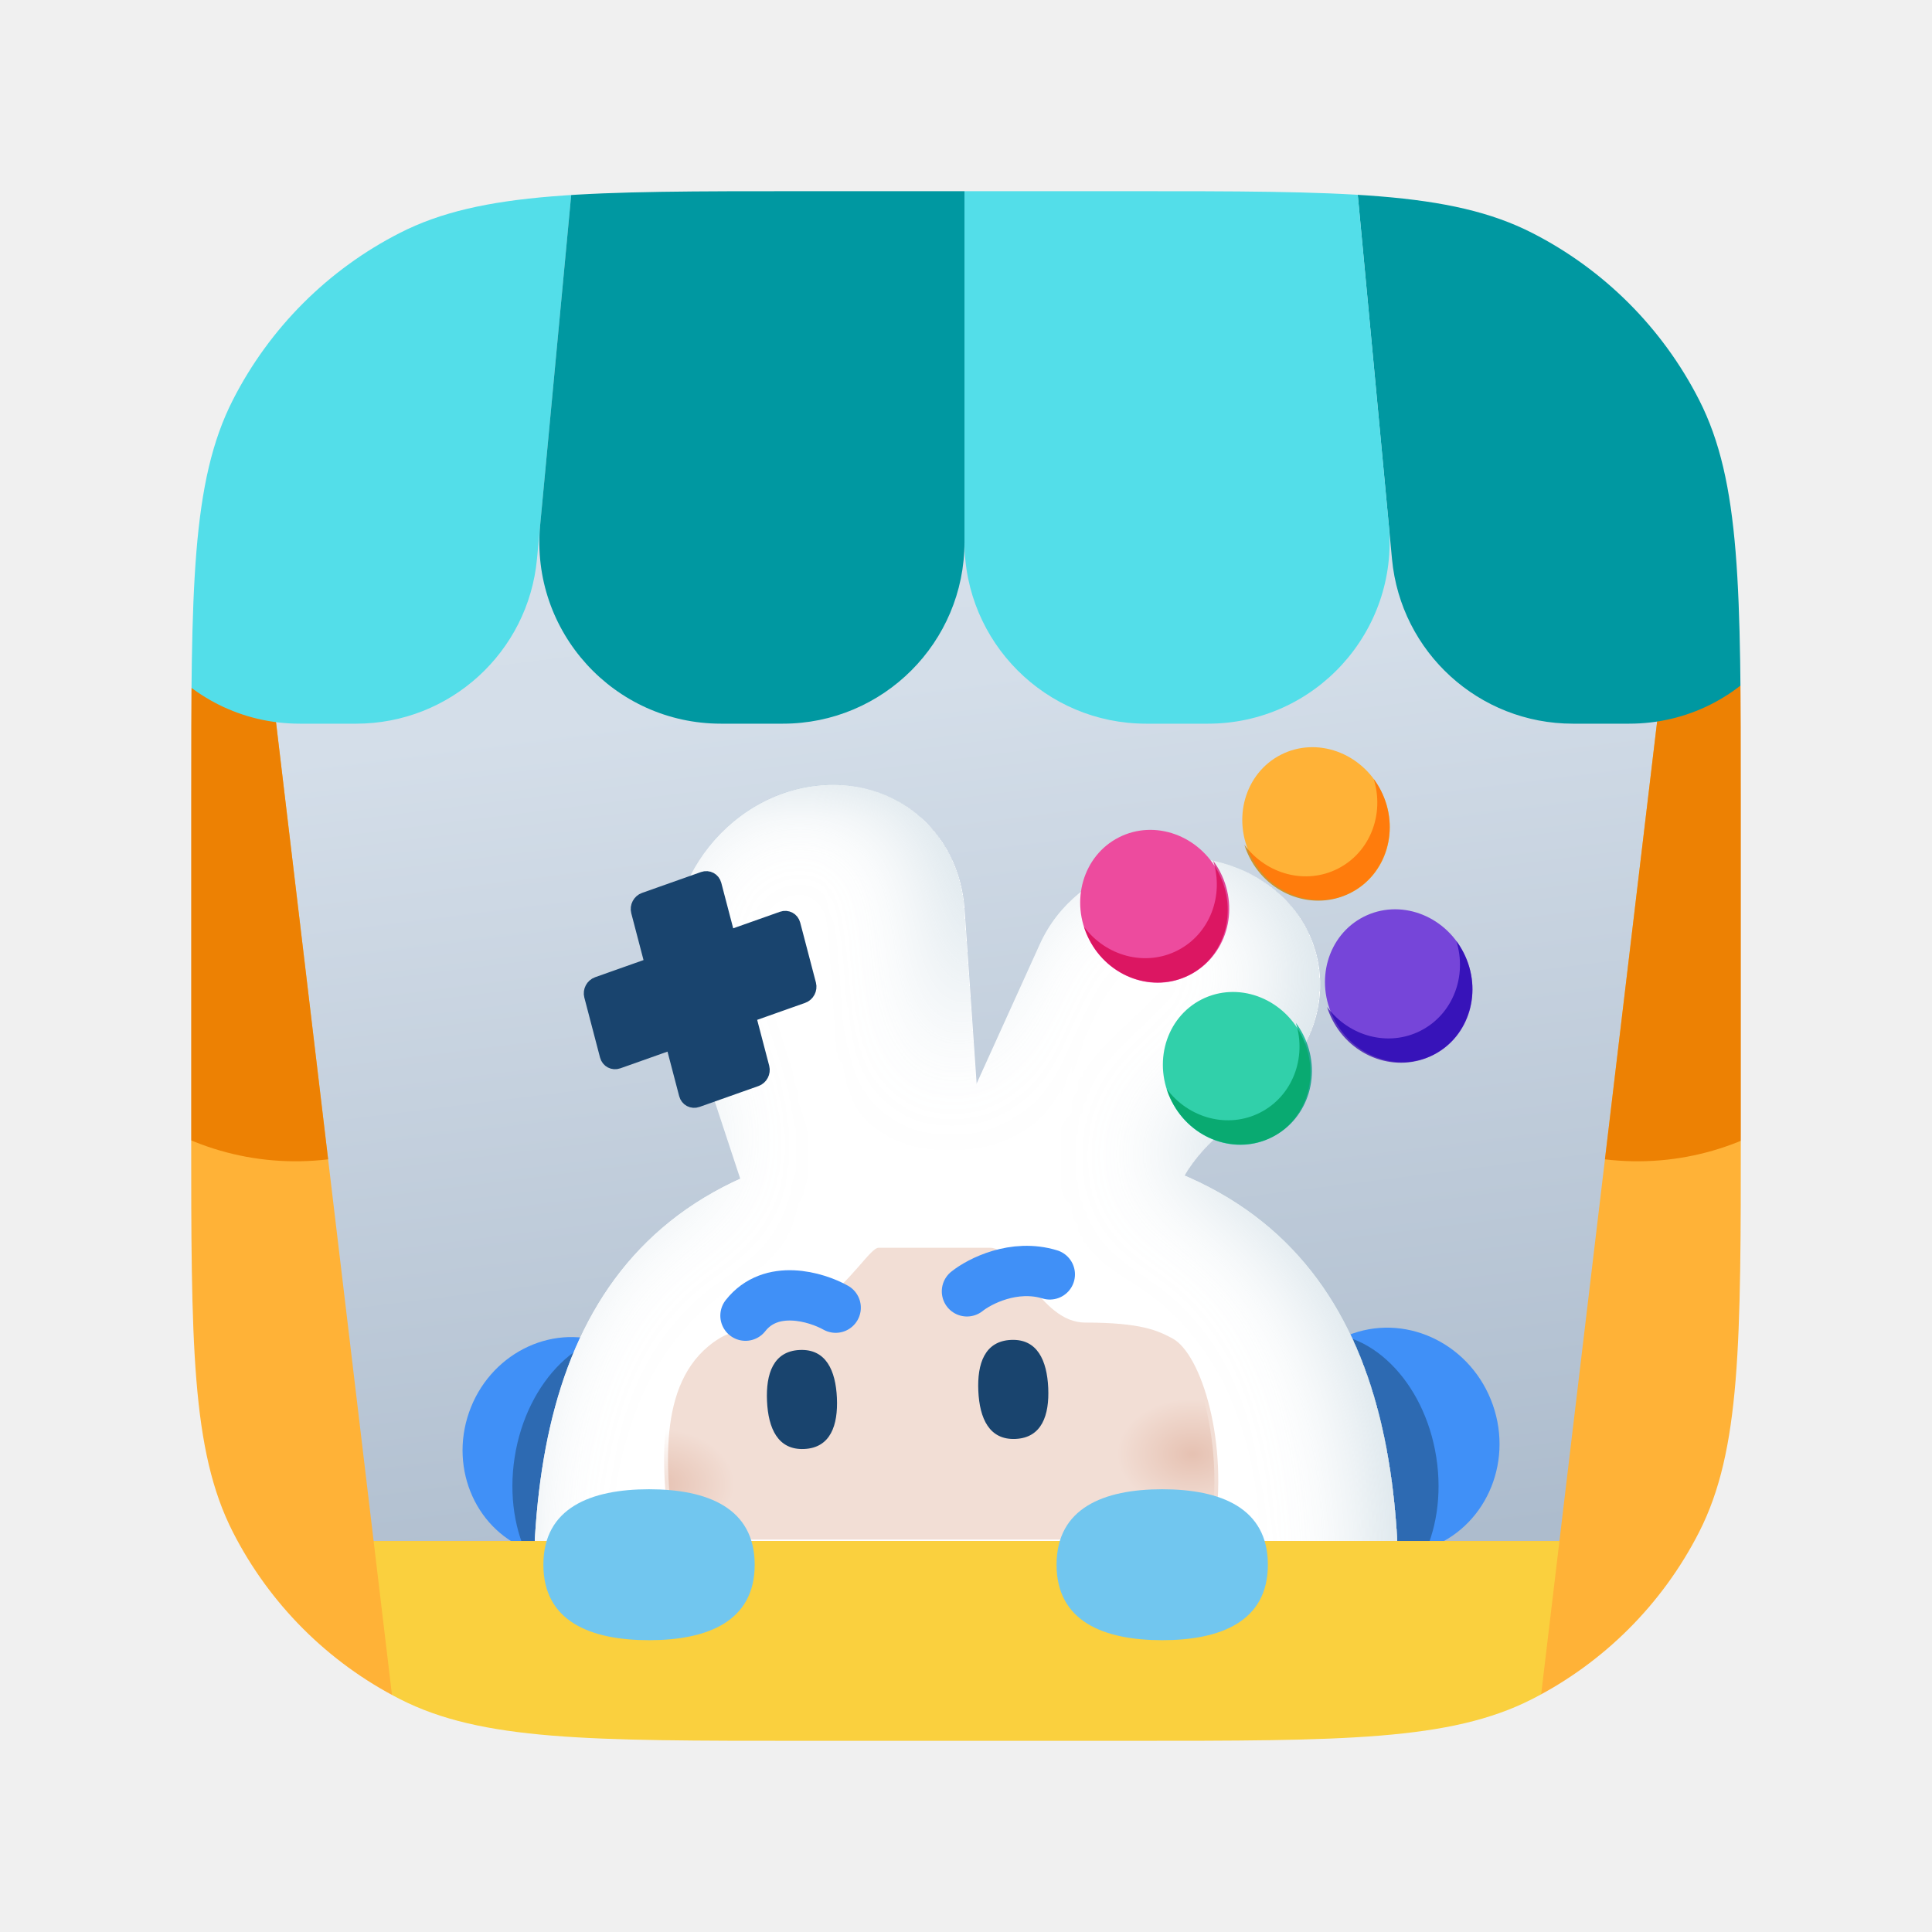
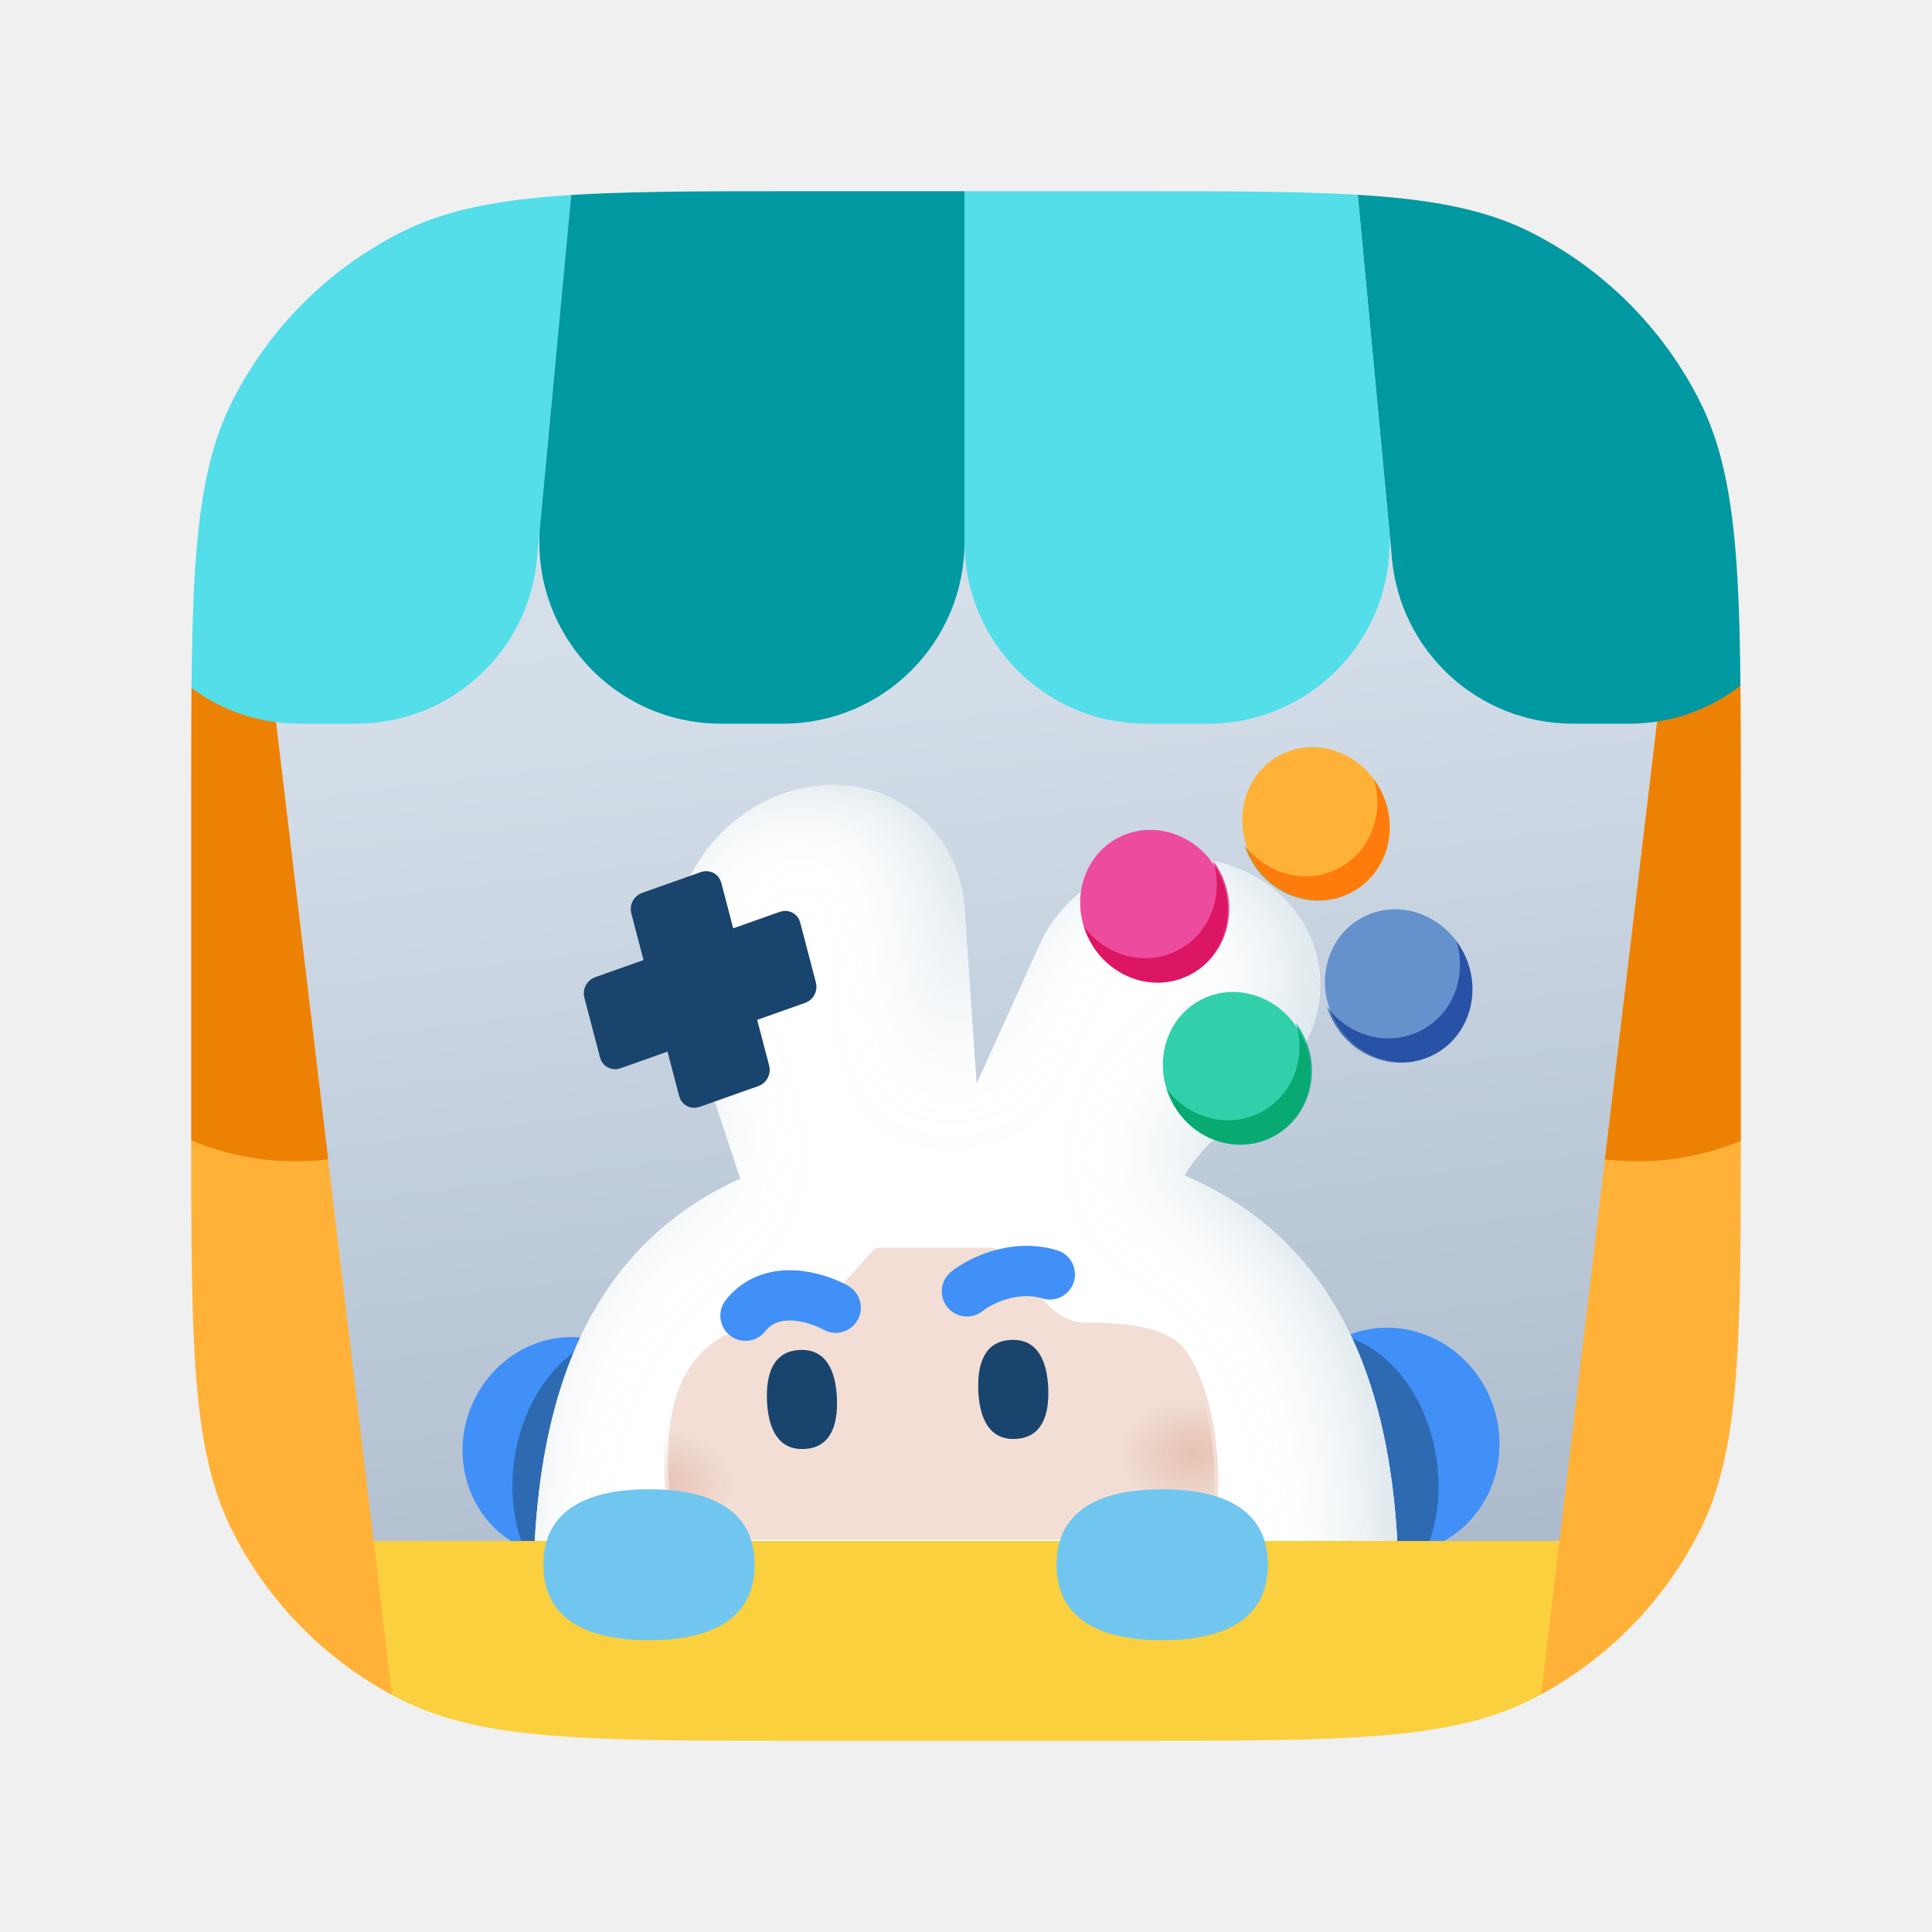
<svg xmlns="http://www.w3.org/2000/svg" width="192" height="192" fill="none" viewBox="0 0 192 192">
  <mask id="mask0_1684_1095" width="154" height="154" x="19" y="19" maskUnits="userSpaceOnUse" style="mask-type:alpha">
    <path fill="#EFF3F5" d="M19 79.8C19 58.518 19 47.877 23.142 39.748C26.785 32.598 32.598 26.785 39.748 23.142C47.877 19 58.518 19 79.8 19H112.2C133.482 19 144.123 19 152.252 23.142C159.402 26.785 165.215 32.598 168.858 39.748C173 47.877 173 58.518 173 79.8V112.2C173 133.482 173 144.123 168.858 152.252C165.215 159.402 159.402 165.215 152.252 168.858C144.123 173 133.482 173 112.2 173H79.8C58.518 173 47.877 173 39.748 168.858C32.598 165.215 26.785 159.402 23.142 152.252C19 144.123 19 133.482 19 112.2V79.8Z" />
  </mask>
  <g mask="url(#mask0_1684_1095)">
    <path fill="url(#paint0_linear_1684_1095)" d="M19 79.8C19 58.518 19 47.877 23.142 39.748C26.785 32.598 32.598 26.785 39.748 23.142C47.877 19 58.518 19 79.8 19H112.2C133.482 19 144.123 19 152.252 23.142C159.402 26.785 165.215 32.598 168.858 39.748C173 47.877 173 58.518 173 79.8V112.2C173 133.482 173 144.123 168.858 152.252C165.215 159.402 159.402 165.215 152.252 168.858C144.123 173 133.482 173 112.2 173H79.8C58.518 173 47.877 173 39.748 168.858C32.598 165.215 26.785 159.402 23.142 152.252C19 144.123 19 133.482 19 112.2V79.8Z" />
    <ellipse fill="#4090F7" rx="10.417" ry="10.966" transform="matrix(-0.944148 -0.329522 -0.329522 0.944148 56.449 143.786)" />
    <ellipse fill="#19446E" opacity=".5" rx="10.417" ry="13.982" transform="matrix(-0.98809 -0.153877 -0.153877 0.98809 61.4384 146.425)" />
    <ellipse cx="138.154" cy="143.196" fill="#4090F7" rx="10.812" ry="11.304" transform="rotate(-19.2397 138.154 143.196)" />
    <ellipse cx="132.445" cy="146.425" fill="#19446E" opacity=".5" rx="10.417" ry="13.982" transform="rotate(-8.8517 132.445 146.425)" />
    <path fill="#fff" d="M67.6 98.838C64.597 89.743 71.312 79.364 81.005 78.119C88.767 77.121 95.314 82.517 95.857 90.359L98.654 130.763C99.063 136.657 94.214 142.074 88.394 142.227C84.514 142.329 81.193 140.012 79.989 136.364L67.6 98.838Z" />
    <path fill="#fff" d="M103.423 93.803C107.036 85.83 117.742 82.713 125.279 87.442C132.457 91.945 133.237 101.403 126.92 107.34L120.468 113.404C118.994 114.79 117.816 116.411 117 118.178L111.602 129.86C108.952 135.593 101.253 137.837 95.788 134.469C92.182 132.246 90.593 128.14 91.817 124.207L96.582 108.902L103.423 93.803Z" />
    <path fill="#fff" d="M139 158.5C139 183.629 130.158 204 96 204C61.842 204 53 183.629 53 158.5C53 133.371 61.842 113 96 113C130.158 113 139 133.371 139 158.5Z" />
    <g filter="url(#filter0_i_1684_1095)">
      <path fill="#fff" d="M67.522 98.838C64.52 89.743 71.235 79.364 80.928 78.119C88.69 77.121 95.237 82.517 95.779 90.359L98.577 130.763C98.986 136.657 94.137 142.074 88.316 142.227C84.437 142.329 81.116 140.012 79.912 136.364L67.522 98.838Z" />
      <path fill="#fff" d="M103.346 93.803C106.958 85.83 117.665 82.713 125.201 87.442C132.38 91.945 133.16 101.403 126.843 107.34L120.391 113.404C118.917 114.79 117.739 116.411 116.923 118.178L111.524 129.86C108.875 135.593 101.176 137.837 95.711 134.469C92.105 132.246 90.515 128.14 91.74 124.207L96.504 108.902L103.346 93.803Z" />
      <path fill="#fff" d="M139 158.5C139 183.629 130.158 204 96 204C61.842 204 53 183.629 53 158.5C53 133.371 61.842 113 96 113C130.158 113 139 133.371 139 158.5Z" />
    </g>
    <path fill="#FFB237" d="M-4.762 160.337C-4.762 156.367 -1.543 153.148 2.427 153.148H189.272C193.242 153.148 196.461 156.367 196.461 160.337V200.401C196.461 204.371 193.242 207.59 189.272 207.59H2.427C-1.543 207.59 -4.762 204.371 -4.762 200.401V160.337Z" />
    <rect width="201.223" height="54.441" x="-4.762" y="153.148" fill="#FAD03E" rx="7.189" />
    <path fill="#FFB237" d="M-1.259 59.807L25.621 56.602L39.258 170.991L12.379 174.196L-1.259 59.807Z" />
    <path fill="#ED8103" d="M-1.259 59.807L25.621 56.602L32.609 115.214C17.763 116.984 4.294 106.384 2.524 91.539L-1.259 59.807Z" />
    <path fill="#FFB237" d="M193.365 59.807L166.485 56.602L152.848 170.991L179.728 174.196L193.365 59.807Z" />
    <path fill="#ED8103" d="M193.365 59.807L166.485 56.602L159.498 115.214C174.343 116.984 187.812 106.384 189.582 91.539L193.365 59.807Z" />
    <path fill="#0098A1" d="M164.826 -12H131.983L138.336 55.561C139.208 64.832 146.992 71.918 156.304 71.918H161.902C173.553 71.918 182.151 61.042 179.462 49.706L164.826 -12Z" />
    <path fill="#53DEE9" d="M26.873 -12H59.716L53.363 55.561C52.491 64.832 44.708 71.918 35.395 71.918H29.797C18.146 71.918 9.548 61.042 12.237 49.706L26.873 -12Z" />
    <path fill="#53DEE9" d="M131.983 -12H95.849V53.871C95.849 63.838 103.929 71.918 113.896 71.918H120.051C130.685 71.918 139.014 62.769 138.019 52.181L131.983 -12Z" />
    <path fill="#0098A1" d="M59.716 -12H95.85V53.871C95.85 63.838 87.77 71.918 77.803 71.918H71.648C61.014 71.918 52.685 62.769 53.681 52.181L59.716 -12Z" />
    <path fill="#F2DED5" d="M71.5 133C65.291 136.821 66.165 145.71 66.898 152.116C66.956 152.621 67.384 153 67.892 153H119.683C120.158 153 120.57 152.665 120.65 152.196C122.142 143.515 119.414 134.539 116.5 133C115.092 132.256 113.469 131.436 107.837 131.436C103.332 131.436 101 124 98.383 124H87.32C86.5 124 84.644 127.305 81.286 129.701C78.229 131.882 73.77 131.603 71.5 133Z" />
    <path fill="#19446E" d="M79.923 143.999C77.307 144.119 76.349 141.955 76.225 139.238C76.101 136.52 76.858 134.278 79.473 134.159C82.089 134.039 83.047 136.203 83.171 138.92C83.295 141.638 82.538 143.88 79.923 143.999Z" />
    <path fill="#19446E" d="M100.923 142.999C98.307 143.119 97.349 140.955 97.225 138.238C97.101 135.52 97.858 133.278 100.473 133.159C103.089 133.039 104.047 135.203 104.171 137.92C104.295 140.638 103.538 142.88 100.923 142.999Z" />
    <g style="mix-blend-mode:multiply">
      <mask id="mask1_1684_1095" width="68" height="14" x="58" y="139" maskUnits="userSpaceOnUse" style="mask-type:alpha">
        <ellipse cx="118.5" cy="144.5" fill="url(#paint1_radial_1684_1095)" rx="7.5" ry="5.5" />
        <ellipse cx="65.5" cy="147.5" fill="url(#paint2_radial_1684_1095)" rx="7.5" ry="5.5" />
      </mask>
      <g mask="url(#mask1_1684_1095)">
        <path fill="#F2DED5" d="M71.115 133C64.906 136.821 65.779 145.71 66.513 152.116C66.571 152.621 66.998 153 67.507 153H119.297C119.773 153 120.184 152.665 120.265 152.196C121.756 143.515 119.028 134.539 116.115 133C114.706 132.256 113.084 131.436 107.452 131.436C102.946 131.436 100.615 124 97.998 124H86.935C86.115 124 84.259 127.305 80.901 129.701C77.843 131.882 73.385 131.603 71.115 133Z" />
      </g>
    </g>
    <path stroke="#4090F7" stroke-linecap="round" stroke-linejoin="round" stroke-width="5" d="M83.049 129.955C81.119 128.876 76.622 127.525 74.085 130.749" />
    <path stroke="#4090F7" stroke-linecap="round" stroke-linejoin="round" stroke-width="5" d="M96.095 128.332C97.362 127.32 100.783 125.567 104.329 126.648" />
    <path fill="#71C6EF" d="M75 155.5C75 161.148 70.299 163 64.5 163C58.701 163 54 161.148 54 155.5C54 149.852 58.701 148 64.5 148C70.299 148 75 149.852 75 155.5Z" />
    <path fill="#71C6EF" d="M126 155.5C126 161.148 121.299 163 115.5 163C109.701 163 105 161.148 105 155.5C105 149.852 109.701 148 115.5 148C121.299 148 126 149.852 126 155.5Z" />
    <ellipse cx="114.678" cy="90.068" fill="#ED4B9E" rx="7.234" ry="7.686" transform="rotate(-27.0243 114.678 90.068)" />
    <ellipse cx="122.895" cy="106.177" fill="#31D0AA" rx="7.234" ry="7.686" transform="rotate(-27.0243 122.895 106.177)" />
    <ellipse cx="130.787" cy="81.851" fill="#FFB237" rx="7.234" ry="7.686" transform="rotate(-27.0243 130.787 81.8512)" />
-     <ellipse cx="139.004" cy="97.961" fill="#7645D9" rx="7.234" ry="7.686" transform="rotate(-27.0243 139.004 97.9607)" />
+     <ellipse cx="139.004" cy="97.961" fill="#6591cd" rx="7.234" ry="7.686" transform="rotate(-27.0243 139.004 97.9607)" />
    <g style="mix-blend-mode:multiply">
      <path fill="#ED4B9E" fill-rule="evenodd" d="M120.565 85.543C121.656 89.025 120.229 92.82 117.018 94.457C113.808 96.094 109.898 95.022 107.719 92.095C107.853 92.521 108.024 92.942 108.234 93.355C110.163 97.136 114.647 98.711 118.251 96.873C121.854 95.035 123.211 90.48 121.283 86.699C121.073 86.287 120.832 85.901 120.565 85.543Z" clip-rule="evenodd" />
    </g>
    <g style="mix-blend-mode:multiply">
      <path fill="#31D0AA" fill-rule="evenodd" d="M128.782 101.652C129.873 105.134 128.445 108.929 125.235 110.566C122.024 112.204 118.115 111.132 115.936 108.204C116.069 108.63 116.241 109.052 116.451 109.464C118.38 113.245 122.864 114.821 126.467 112.983C130.071 111.145 131.428 106.59 129.5 102.809C129.289 102.396 129.049 102.01 128.782 101.652Z" clip-rule="evenodd" />
    </g>
    <g style="mix-blend-mode:multiply">
      <path fill="#FFB237" fill-rule="evenodd" d="M136.514 77.408C137.605 80.89 136.177 84.685 132.966 86.322C129.756 87.96 125.846 86.888 123.668 83.96C123.801 84.386 123.972 84.808 124.183 85.22C126.111 89.001 130.596 90.577 134.199 88.739C137.802 86.901 139.16 82.346 137.231 78.564C137.021 78.152 136.78 77.766 136.514 77.408Z" clip-rule="evenodd" />
    </g>
    <g style="mix-blend-mode:multiply">
-       <path fill="#7645D9" fill-rule="evenodd" d="M144.73 93.517C145.821 97 144.394 100.794 141.183 102.432C137.973 104.069 134.063 102.997 131.884 100.07C132.018 100.496 132.189 100.917 132.399 101.33C134.328 105.111 138.813 106.686 142.416 104.848C146.019 103.01 147.377 98.455 145.448 94.674C145.238 94.262 144.997 93.876 144.73 93.517Z" clip-rule="evenodd" />
+       <path fill="#6591cd" fill-rule="evenodd" d="M144.73 93.517C145.821 97 144.394 100.794 141.183 102.432C137.973 104.069 134.063 102.997 131.884 100.07C132.018 100.496 132.189 100.917 132.399 101.33C134.328 105.111 138.813 106.686 142.416 104.848C146.019 103.01 147.377 98.455 145.448 94.674C145.238 94.262 144.997 93.876 144.73 93.517Z" clip-rule="evenodd" />
    </g>
  </g>
  <path fill="#19446E" stroke="#19446E" stroke-linejoin="round" stroke-width="1.616" d="M68.278 108.731C68.391 109.163 68.824 109.392 69.245 109.243L75.104 107.169C75.524 107.02 75.774 106.549 75.661 106.117L74.278 100.839L79.747 98.902C80.168 98.753 80.417 98.282 80.304 97.85L78.741 91.886C78.628 91.454 78.195 91.225 77.775 91.374L72.306 93.311L70.898 87.937C70.785 87.505 70.352 87.276 69.931 87.425L64.073 89.499C63.652 89.648 63.402 90.119 63.516 90.551L64.923 95.925L59.408 97.878C58.987 98.027 58.738 98.498 58.851 98.929L60.413 104.894C60.526 105.326 60.959 105.555 61.38 105.406L66.895 103.453L68.278 108.731Z" />
  <defs>
    <filter id="filter0_i_1684_1095" width="89" height="127" x="50" y="77" color-interpolation-filters="sRGB" filterUnits="userSpaceOnUse">
      <feFlood flood-opacity="0" result="BackgroundImageFix" />
      <feBlend in="SourceGraphic" in2="BackgroundImageFix" mode="normal" result="shape" />
      <feColorMatrix in="SourceAlpha" result="hardAlpha" type="matrix" values="0 0 0 0 0 0 0 0 0 0 0 0 0 0 0 0 0 0 127 0" />
      <feOffset dx="-3" dy="-1" />
      <feGaussianBlur stdDeviation="4.5" />
      <feComposite in2="hardAlpha" k2="-1" k3="1" operator="arithmetic" />
      <feColorMatrix type="matrix" values="0 0 0 0 0.726 0 0 0 0 0.806 0 0 0 0 0.85 0 0 0 0.55 0" />
      <feBlend in2="shape" mode="normal" result="effect1_innerShadow_1684_1095" />
    </filter>
    <linearGradient id="paint0_linear_1684_1095" x1="38" x2="71" y1="-101.5" y2="162" gradientUnits="userSpaceOnUse">
      <stop stop-color="#E1EBF5" />
      <stop offset=".657" stop-color="#D4DEE9" />
      <stop offset="1" stop-color="#ADBCCD" />
    </linearGradient>
    <radialGradient id="paint1_radial_1684_1095" cx="0" cy="0" r="1" gradientTransform="translate(118.5 144.5) rotate(90) scale(5.5 7.5)" gradientUnits="userSpaceOnUse">
      <stop stop-color="#DDAFA2" />
      <stop offset="1" stop-color="#DDAFA2" stop-opacity="0" />
    </radialGradient>
    <radialGradient id="paint2_radial_1684_1095" cx="0" cy="0" r="1" gradientTransform="translate(65.5 147.5) rotate(90) scale(5.5 7.5)" gradientUnits="userSpaceOnUse">
      <stop stop-color="#DDAFA2" />
      <stop offset="1" stop-color="#DDAFA2" stop-opacity="0" />
    </radialGradient>
  </defs>
</svg>
